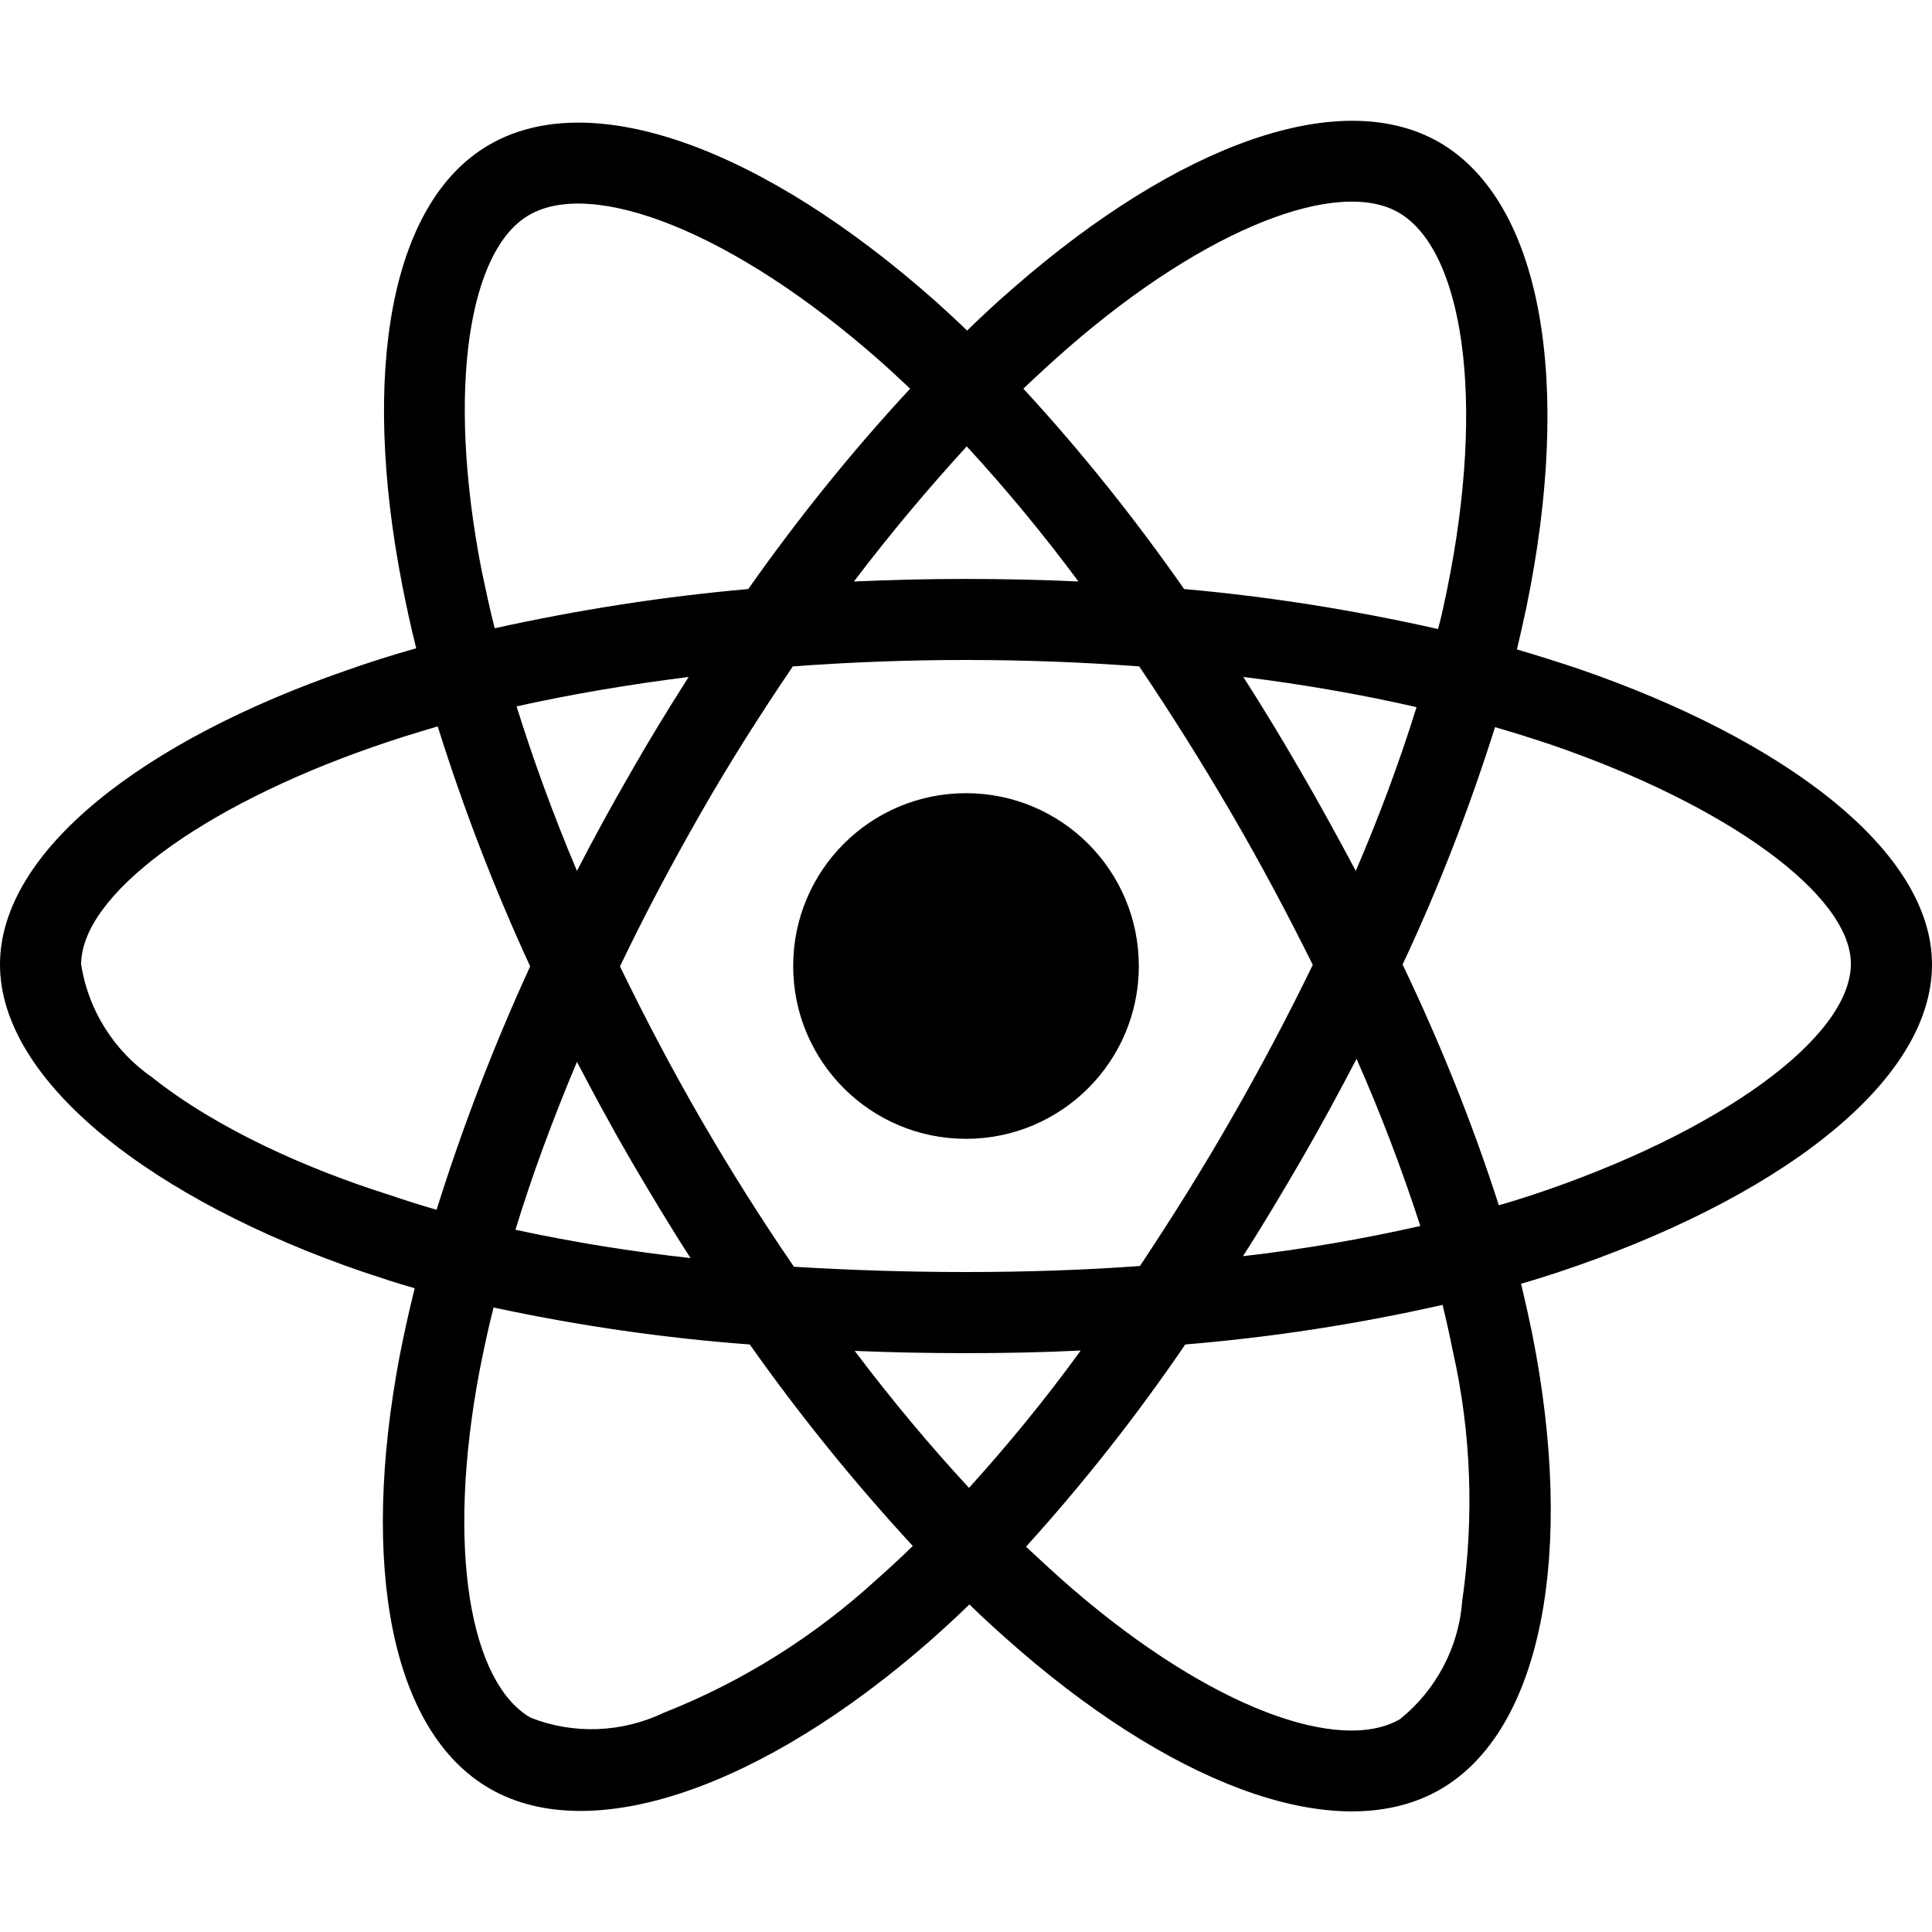
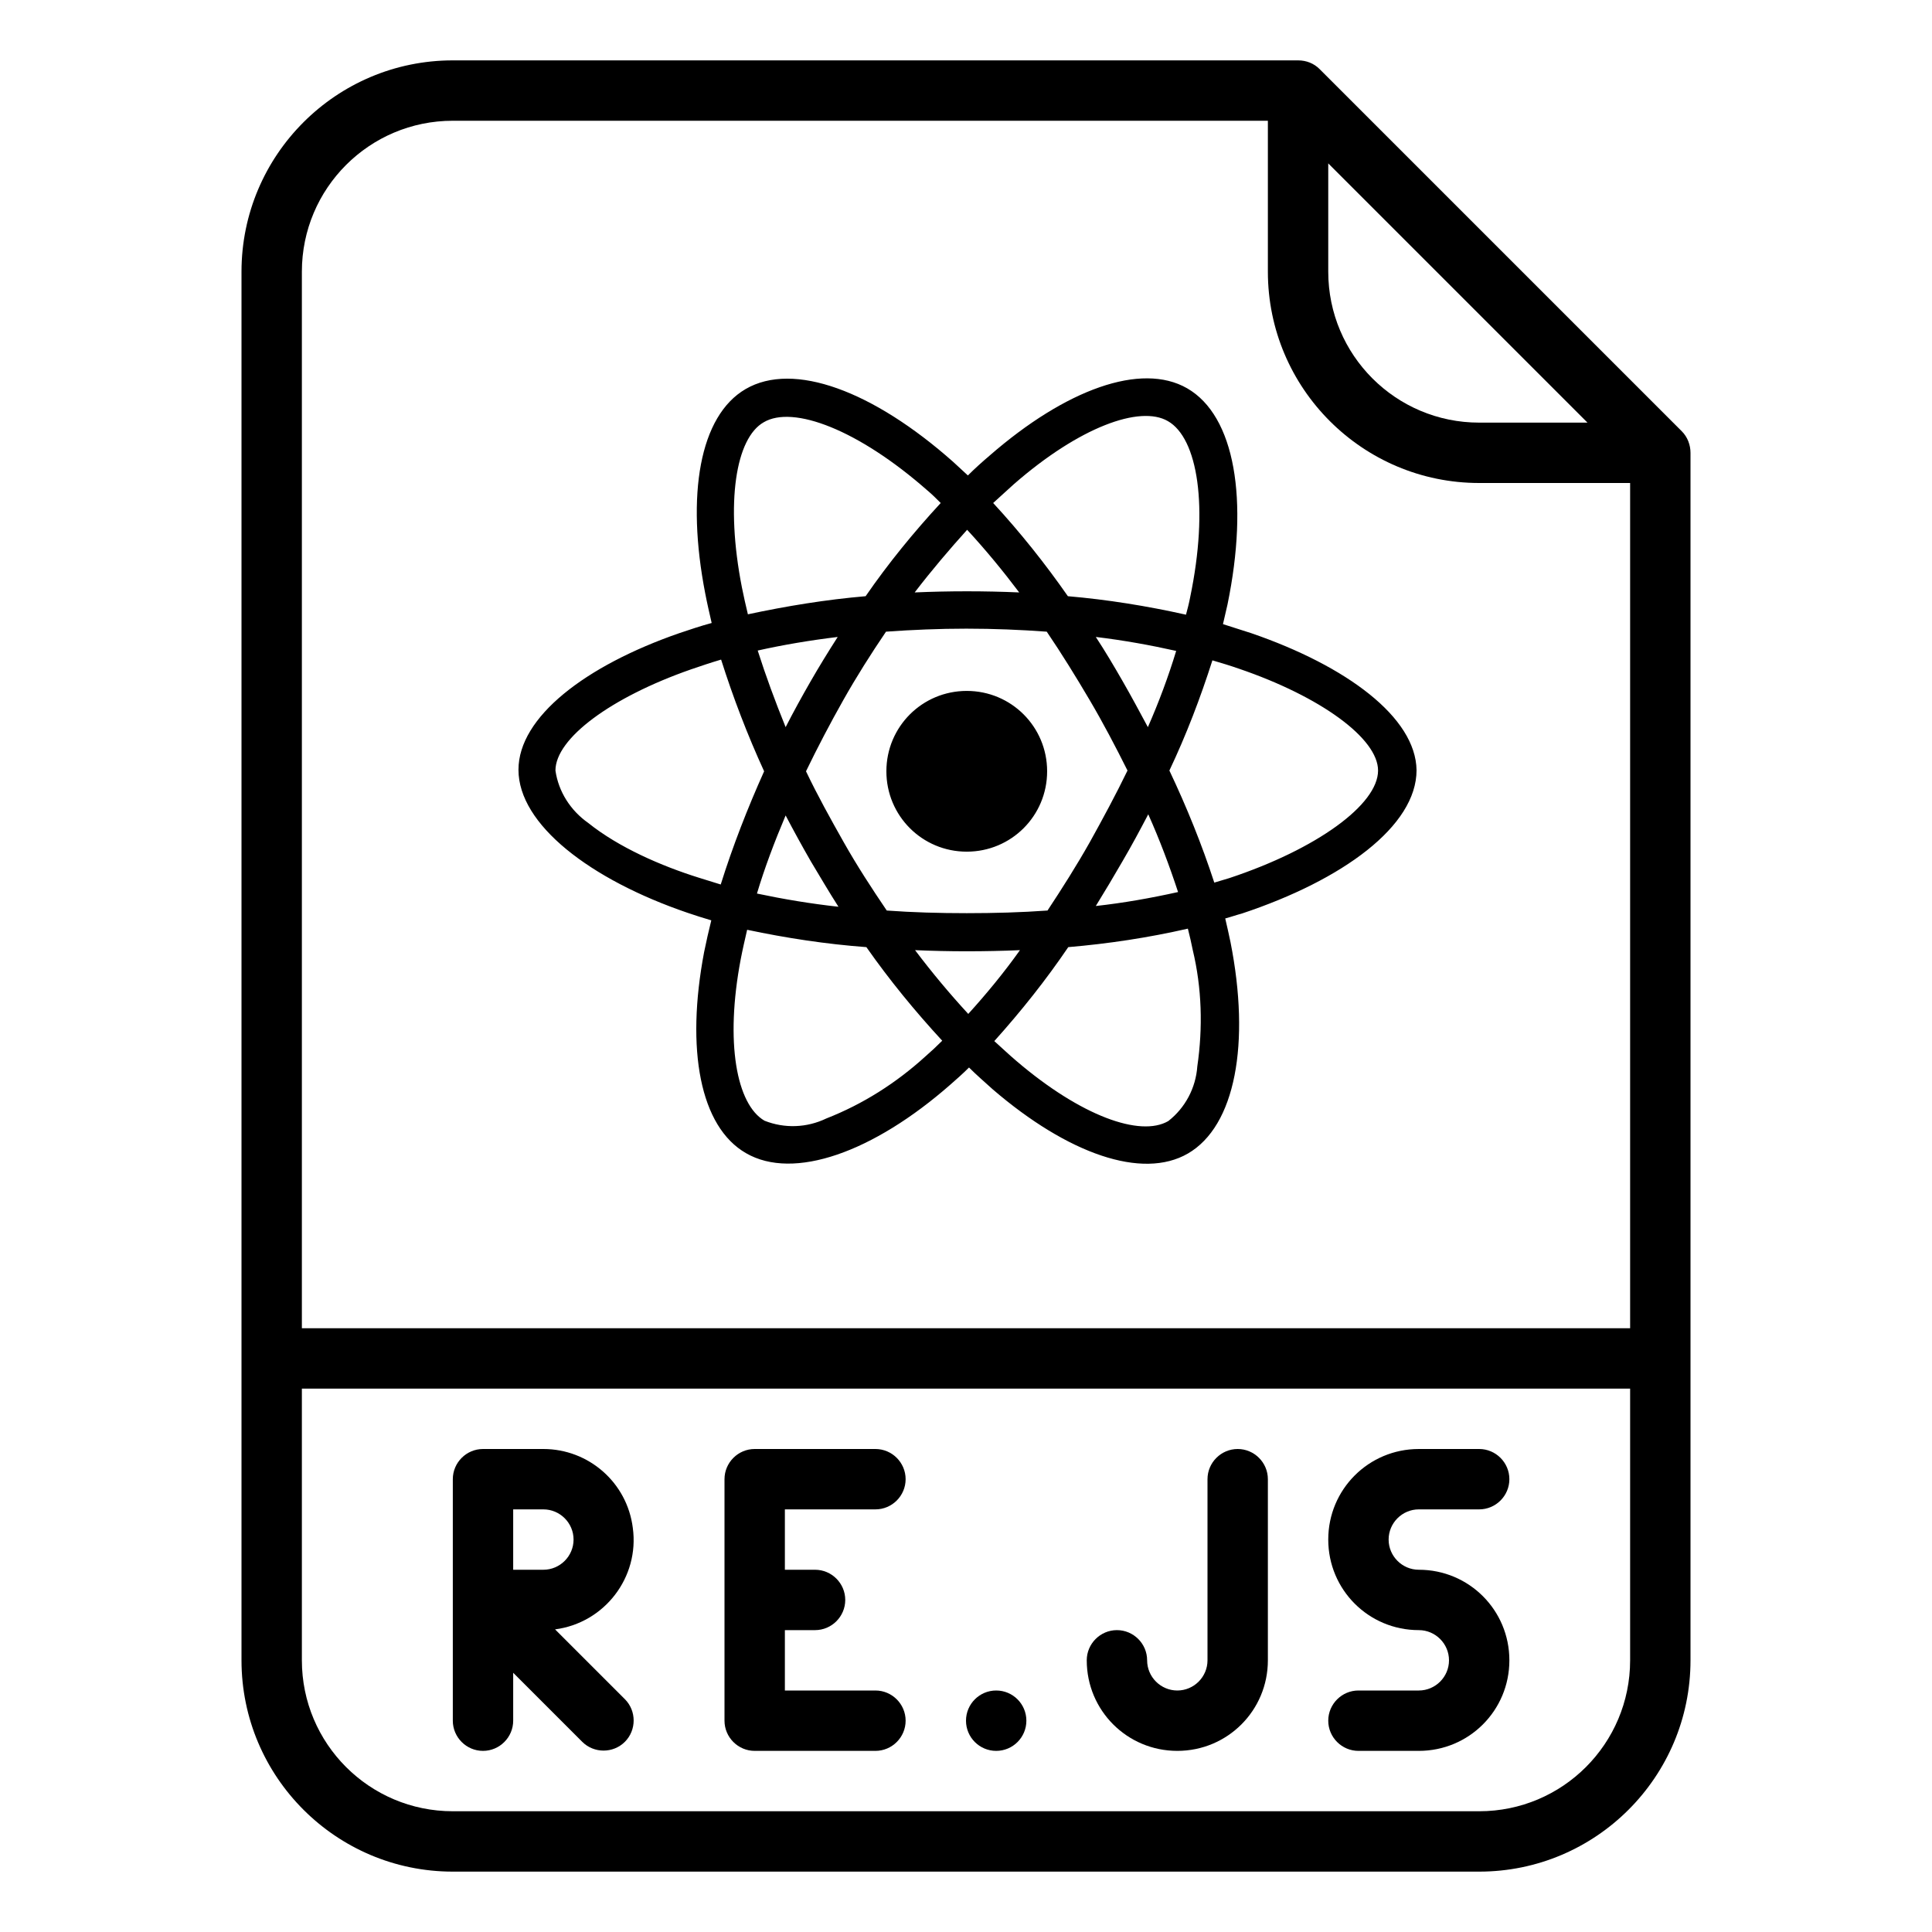
- <svg xmlns="http://www.w3.org/2000/svg" aria-hidden="true" focusable="false" data-prefix="fab" data-icon="react" class="svg-inline--fa fa-react fa-w-16" role="img" viewBox="0 0 512 512">
-   <path fill="currentColor" d="M418.2 177.2c-5.4-1.8-10.8-3.5-16.2-5.1.9-3.7 1.7-7.4 2.5-11.1 12.3-59.6 4.2-107.5-23.1-123.3-26.3-15.1-69.2.6-112.6 38.4-4.3 3.7-8.5 7.6-12.5 11.5-2.7-2.6-5.5-5.2-8.3-7.7-45.5-40.4-91.1-57.4-118.4-41.5-26.2 15.2-34 60.3-23 116.7 1.1 5.6 2.3 11.1 3.7 16.7-6.4 1.8-12.7 3.8-18.6 5.9C38.3 196.2 0 225.4 0 255.6c0 31.2 40.8 62.5 96.3 81.5 4.5 1.5 9 3 13.6 4.3-1.5 6-2.8 11.9-4 18-10.5 55.5-2.3 99.5 23.9 114.6 27 15.6 72.4-.4 116.6-39.1 3.5-3.1 7-6.3 10.5-9.7 4.4 4.3 9 8.4 13.6 12.4 42.8 36.8 85.1 51.7 111.2 36.6 27-15.6 35.8-62.9 24.4-120.5-.9-4.4-1.9-8.9-3-13.5 3.2-.9 6.3-1.9 9.4-2.9 57.7-19.1 99.5-50 99.5-81.7 0-30.3-39.4-59.7-93.8-78.4zM282.9 92.3c37.2-32.4 71.9-45.1 87.7-36 16.9 9.7 23.4 48.9 12.8 100.4-.7 3.4-1.4 6.7-2.3 10-22.2-5-44.7-8.6-67.3-10.6-13-18.6-27.2-36.4-42.6-53.1 3.9-3.7 7.7-7.2 11.7-10.7zM167.2 307.5c5.1 8.7 10.3 17.4 15.8 25.9-15.6-1.7-31.1-4.2-46.4-7.5 4.4-14.4 9.9-29.3 16.3-44.5 4.6 8.8 9.3 17.5 14.3 26.1zm-30.3-120.3c14.4-3.2 29.7-5.8 45.6-7.8-5.3 8.3-10.5 16.8-15.4 25.4-4.9 8.5-9.7 17.2-14.2 26-6.3-14.9-11.6-29.5-16-43.6zm27.4 68.9c6.6-13.8 13.8-27.3 21.4-40.6s15.8-26.2 24.4-38.9c15-1.1 30.3-1.7 45.9-1.7s31 .6 45.9 1.7c8.5 12.6 16.6 25.5 24.3 38.7s14.9 26.7 21.7 40.4c-6.7 13.8-13.9 27.4-21.6 40.8-7.6 13.3-15.7 26.2-24.2 39-14.9 1.1-30.4 1.6-46.1 1.6s-30.9-.5-45.6-1.4c-8.7-12.7-16.9-25.7-24.6-39s-14.8-26.8-21.5-40.6zm180.6 51.2c5.1-8.8 9.9-17.7 14.6-26.7 6.4 14.5 12 29.2 16.9 44.3-15.5 3.5-31.2 6.2-47 8 5.4-8.4 10.5-17 15.5-25.6zm14.4-76.5c-4.7-8.8-9.5-17.6-14.5-26.2-4.9-8.5-10-16.9-15.3-25.2 16.1 2 31.5 4.7 45.9 8-4.6 14.8-10 29.2-16.1 43.4zM256.2 118.3c10.5 11.4 20.4 23.4 29.6 35.8-19.8-.9-39.7-.9-59.5 0 9.8-12.9 19.9-24.9 29.9-35.8zM140.2 57c16.8-9.8 54.1 4.2 93.4 39 2.5 2.2 5 4.6 7.6 7-15.5 16.7-29.8 34.5-42.9 53.1-22.6 2-45 5.5-67.2 10.4-1.3-5.1-2.4-10.3-3.5-15.5-9.4-48.4-3.2-84.9 12.6-94zm-24.5 263.6c-4.2-1.2-8.3-2.5-12.4-3.9-21.3-6.7-45.5-17.3-63-31.2-10.1-7-16.9-17.8-18.8-29.9 0-18.3 31.6-41.7 77.2-57.6 5.7-2 11.5-3.8 17.3-5.5 6.8 21.7 15 43 24.5 63.6-9.6 20.9-17.9 42.5-24.8 64.5zm116.6 98c-16.5 15.1-35.6 27.1-56.4 35.3-11.1 5.3-23.9 5.8-35.3 1.3-15.9-9.2-22.5-44.5-13.5-92 1.1-5.6 2.3-11.2 3.7-16.7 22.4 4.8 45 8.1 67.9 9.8 13.2 18.7 27.7 36.6 43.2 53.4-3.2 3.1-6.4 6.1-9.6 8.9zm24.5-24.3c-10.2-11-20.4-23.2-30.3-36.3 9.6.4 19.5.6 29.5.6 10.3 0 20.4-.2 30.4-.7-9.2 12.7-19.1 24.8-29.6 36.4zm130.7 30c-.9 12.2-6.9 23.6-16.5 31.3-15.9 9.2-49.8-2.8-86.4-34.2-4.2-3.6-8.4-7.5-12.7-11.5 15.3-16.9 29.4-34.8 42.2-53.6 22.9-1.9 45.7-5.4 68.2-10.5 1 4.1 1.9 8.2 2.7 12.2 4.9 21.6 5.7 44.1 2.5 66.3zm18.2-107.5c-2.8.9-5.6 1.8-8.5 2.6-7-21.8-15.6-43.1-25.5-63.8 9.6-20.4 17.7-41.4 24.5-62.9 5.2 1.5 10.2 3.1 15 4.7 46.6 16 79.3 39.8 79.3 58 0 19.6-34.9 44.9-84.8 61.4zm-149.7-15c25.3 0 45.8-20.5 45.8-45.8s-20.5-45.8-45.8-45.8c-25.3 0-45.8 20.5-45.8 45.8s20.5 45.8 45.8 45.8z" />
+ <svg xmlns="http://www.w3.org/2000/svg" version="1.1" id="OutLine" x="0px" y="0px" viewBox="0 0 512 512" style="enable-background:new 0 0 512 512;" xml:space="preserve">
+   <path d="M349.7,18.3c-1.5-1.5-3.5-2.3-5.7-2.3H120c-30.9,0-56,25.1-56,56v368c0,30.9,25.1,56,56,56h272c30.9,0,56-25.1,56-56V120  c0-2.1-0.8-4.2-2.3-5.7L349.7,18.3z M352,43.3l68.7,68.7H392c-22.1,0-40-17.9-40-40V43.3z M120,32h216v40c0,30.9,25.1,56,56,56h40  v224H80V72C80,49.9,97.9,32,120,32z M392,480H120c-22.1,0-40-17.9-40-40v-72h352v72C432,462.1,414.1,480,392,480z" />
+   <path d="M328,384c-4.4,0-8,3.6-8,8v48c0,4.4-3.6,8-8,8s-8-3.6-8-8s-3.6-8-8-8s-8,3.6-8,8c0,13.3,10.7,24,24,24s24-10.7,24-24l0,0  v-48C336,387.6,332.4,384,328,384z" />
+   <path d="M376,400h16c4.4,0,8-3.6,8-8s-3.6-8-8-8h-16c-13.3,0-24,10.7-24,24s10.7,24,24,24c4.4,0,8,3.6,8,8s-3.6,8-8,8h-16  c-4.4,0-8,3.6-8,8s3.6,8,8,8h16c13.3,0,24-10.7,24-24s-10.7-24-24-24c-4.4,0-8-3.6-8-8S371.6,400,376,400z" />
+   <circle cx="264" cy="456" r="8" />
+   <path d="M147.1,431.8c13.1-1.7,22.4-13.8,20.6-26.9C166.2,392.9,156,384,144,384h-16c-4.4,0-8,3.6-8,8v64c0,4.4,3.6,8,8,8s8-3.6,8-8  v-12.7l18.3,18.3c3.1,3.1,8.2,3.1,11.3,0s3.1-8.2,0-11.3L147.1,431.8z M136,400h8c4.4,0,8,3.6,8,8s-3.6,8-8,8h-8V400z" />
+   <path d="M232,400c4.4,0,8-3.6,8-8s-3.6-8-8-8h-32c-4.4,0-8,3.6-8,8v64c0,4.4,3.6,8,8,8h32c4.4,0,8-3.6,8-8s-3.6-8-8-8h-24v-16h8  c4.4,0,8-3.6,8-8s-3.6-8-8-8h-8v-16H232z" />
+   <path d="M331.6,167.8c-2.5-0.8-5-1.6-7.5-2.4c0.4-1.7,0.8-3.4,1.2-5.2c5.7-27.7,2-50-10.7-57.3c-12.2-7-32.2,0.3-52.3,17.8  c-2,1.7-4,3.5-5.8,5.3c-1.3-1.2-2.6-2.4-3.9-3.6c-21.2-18.8-42.3-26.7-55-19.3c-12.2,7.1-15.8,28-10.7,54.2c0.5,2.6,1.1,5.2,1.7,7.8  c-3,0.8-5.9,1.8-8.6,2.7c-24.8,8.6-42.6,22.2-42.6,36.2c0,14.5,19,29.1,44.8,37.9c2.1,0.7,4.2,1.4,6.3,2c-0.7,2.8-1.3,5.5-1.9,8.4  c-4.9,25.8-1.1,46.3,11.1,53.3c12.6,7.3,33.7-0.2,54.2-18.2c1.6-1.4,3.3-2.9,4.9-4.5c2,2,4.2,3.9,6.3,5.8c19.9,17.1,39.6,24,51.7,17  c12.6-7.3,16.6-29.2,11.3-56c-0.4-2-0.9-4.1-1.4-6.3c1.5-0.4,2.9-0.9,4.4-1.3c26.8-8.9,46.3-23.2,46.3-38  C375.2,190.1,356.9,176.5,331.6,167.8L331.6,167.8z M268.7,128.3c17.3-15.1,33.4-21,40.8-16.7c7.9,4.5,10.9,22.7,5.9,46.7  c-0.3,1.6-0.7,3.1-1.1,4.6c-10.3-2.3-20.8-4-31.3-4.9c-6-8.6-12.6-16.9-19.8-24.7C265.1,131.6,266.9,129.9,268.7,128.3z   M214.9,228.3c2.4,4,4.8,8.1,7.3,12c-7.3-0.8-14.5-2-21.6-3.5c2-6.7,4.6-13.6,7.6-20.7C210.4,220.3,212.6,224.3,214.9,228.3  L214.9,228.3z M200.8,172.4c6.7-1.5,13.8-2.7,21.2-3.6c-2.5,3.9-4.9,7.8-7.2,11.8c-2.3,4-4.5,8-6.6,12.1  C205.4,185.8,202.9,179,200.8,172.4L200.8,172.4z M213.6,204.4c3.1-6.4,6.4-12.7,9.9-18.9c3.5-6.2,7.3-12.2,11.3-18.1  c7-0.5,14.1-0.8,21.3-0.8c7.3,0,14.4,0.3,21.3,0.8c4,5.9,7.7,11.9,11.3,18s6.9,12.4,10.1,18.8c-3.1,6.4-6.5,12.7-10,19  c-3.5,6.2-7.3,12.2-11.2,18.1c-6.9,0.5-14.1,0.7-21.4,0.7c-7.3,0-14.4-0.2-21.2-0.7c-4-5.9-7.9-11.9-11.4-18.1  S216.7,210.9,213.6,204.4L213.6,204.4z M297.5,228.2c2.4-4.1,4.6-8.2,6.8-12.4c3,6.7,5.6,13.6,7.9,20.6c-7.2,1.6-14.5,2.9-21.8,3.7  C292.8,236.2,295.2,232.2,297.5,228.2L297.5,228.2z M304.2,192.7c-2.2-4.1-4.4-8.2-6.7-12.2c-2.3-4-4.6-7.9-7.1-11.7  c7.5,0.9,14.6,2.2,21.3,3.7C309.6,179.4,307.1,186.1,304.2,192.7z M256.3,140.4c4.9,5.3,9.5,10.9,13.8,16.6  c-9.2-0.4-18.5-0.4-27.7,0C247,151,251.7,145.5,256.3,140.4z M202.4,111.9c7.8-4.6,25.1,2,43.4,18.1c1.2,1,2.3,2.1,3.5,3.3  c-7.2,7.8-13.9,16-19.9,24.7c-10.5,0.9-20.9,2.6-31.2,4.8c-0.6-2.4-1.1-4.8-1.6-7.2C192.2,133.1,195,116.1,202.4,111.9L202.4,111.9z   M191,234.4c-2-0.6-3.9-1.2-5.8-1.8c-9.9-3.1-21.2-8-29.3-14.5c-4.7-3.3-7.9-8.3-8.7-13.9c0-8.5,14.7-19.4,35.9-26.8  c2.6-0.9,5.3-1.8,8-2.6c3.2,10.1,7,20,11.4,29.6C198.1,214.2,194.2,224.2,191,234.4z M245.2,280c-7.7,7-16.5,12.6-26.2,16.4  c-5.2,2.5-11.1,2.7-16.4,0.6c-7.4-4.3-10.5-20.7-6.3-42.8c0.5-2.6,1.1-5.2,1.7-7.8c10.4,2.2,20.9,3.8,31.6,4.6  c6.1,8.7,12.9,17,20.1,24.8C248.2,277.3,246.7,278.7,245.2,280L245.2,280z M256.6,268.7c-4.7-5.1-9.5-10.8-14.1-16.9  c4.5,0.2,9.1,0.3,13.7,0.3c4.8,0,9.5-0.1,14.1-0.3C266.1,257.7,261.5,263.3,256.6,268.7z M317.3,282.6c-0.4,5.7-3.2,11-7.7,14.5  c-7.4,4.3-23.1-1.3-40.2-15.9c-2-1.7-3.9-3.5-5.9-5.3c7.1-7.9,13.7-16.2,19.6-24.9c10.6-0.9,21.2-2.5,31.7-4.9  c0.5,1.9,0.9,3.8,1.3,5.7C318.5,261.8,318.8,272.3,317.3,282.6L317.3,282.6z M325.8,232.7c-1.3,0.4-2.6,0.8-4,1.2  c-3.3-10.1-7.3-20-11.9-29.7c4.5-9.5,8.2-19.2,11.4-29.2c2.4,0.7,4.7,1.4,7,2.2c21.7,7.4,36.9,18.5,36.9,27  C365.2,213.2,349,225,325.8,232.7z M256.2,225.7c11.8,0,21.3-9.5,21.3-21.3c0-11.8-9.5-21.3-21.3-21.3c-11.8,0-21.3,9.5-21.3,21.3  C234.9,216.2,244.4,225.7,256.2,225.7L256.2,225.7z" />
</svg>
